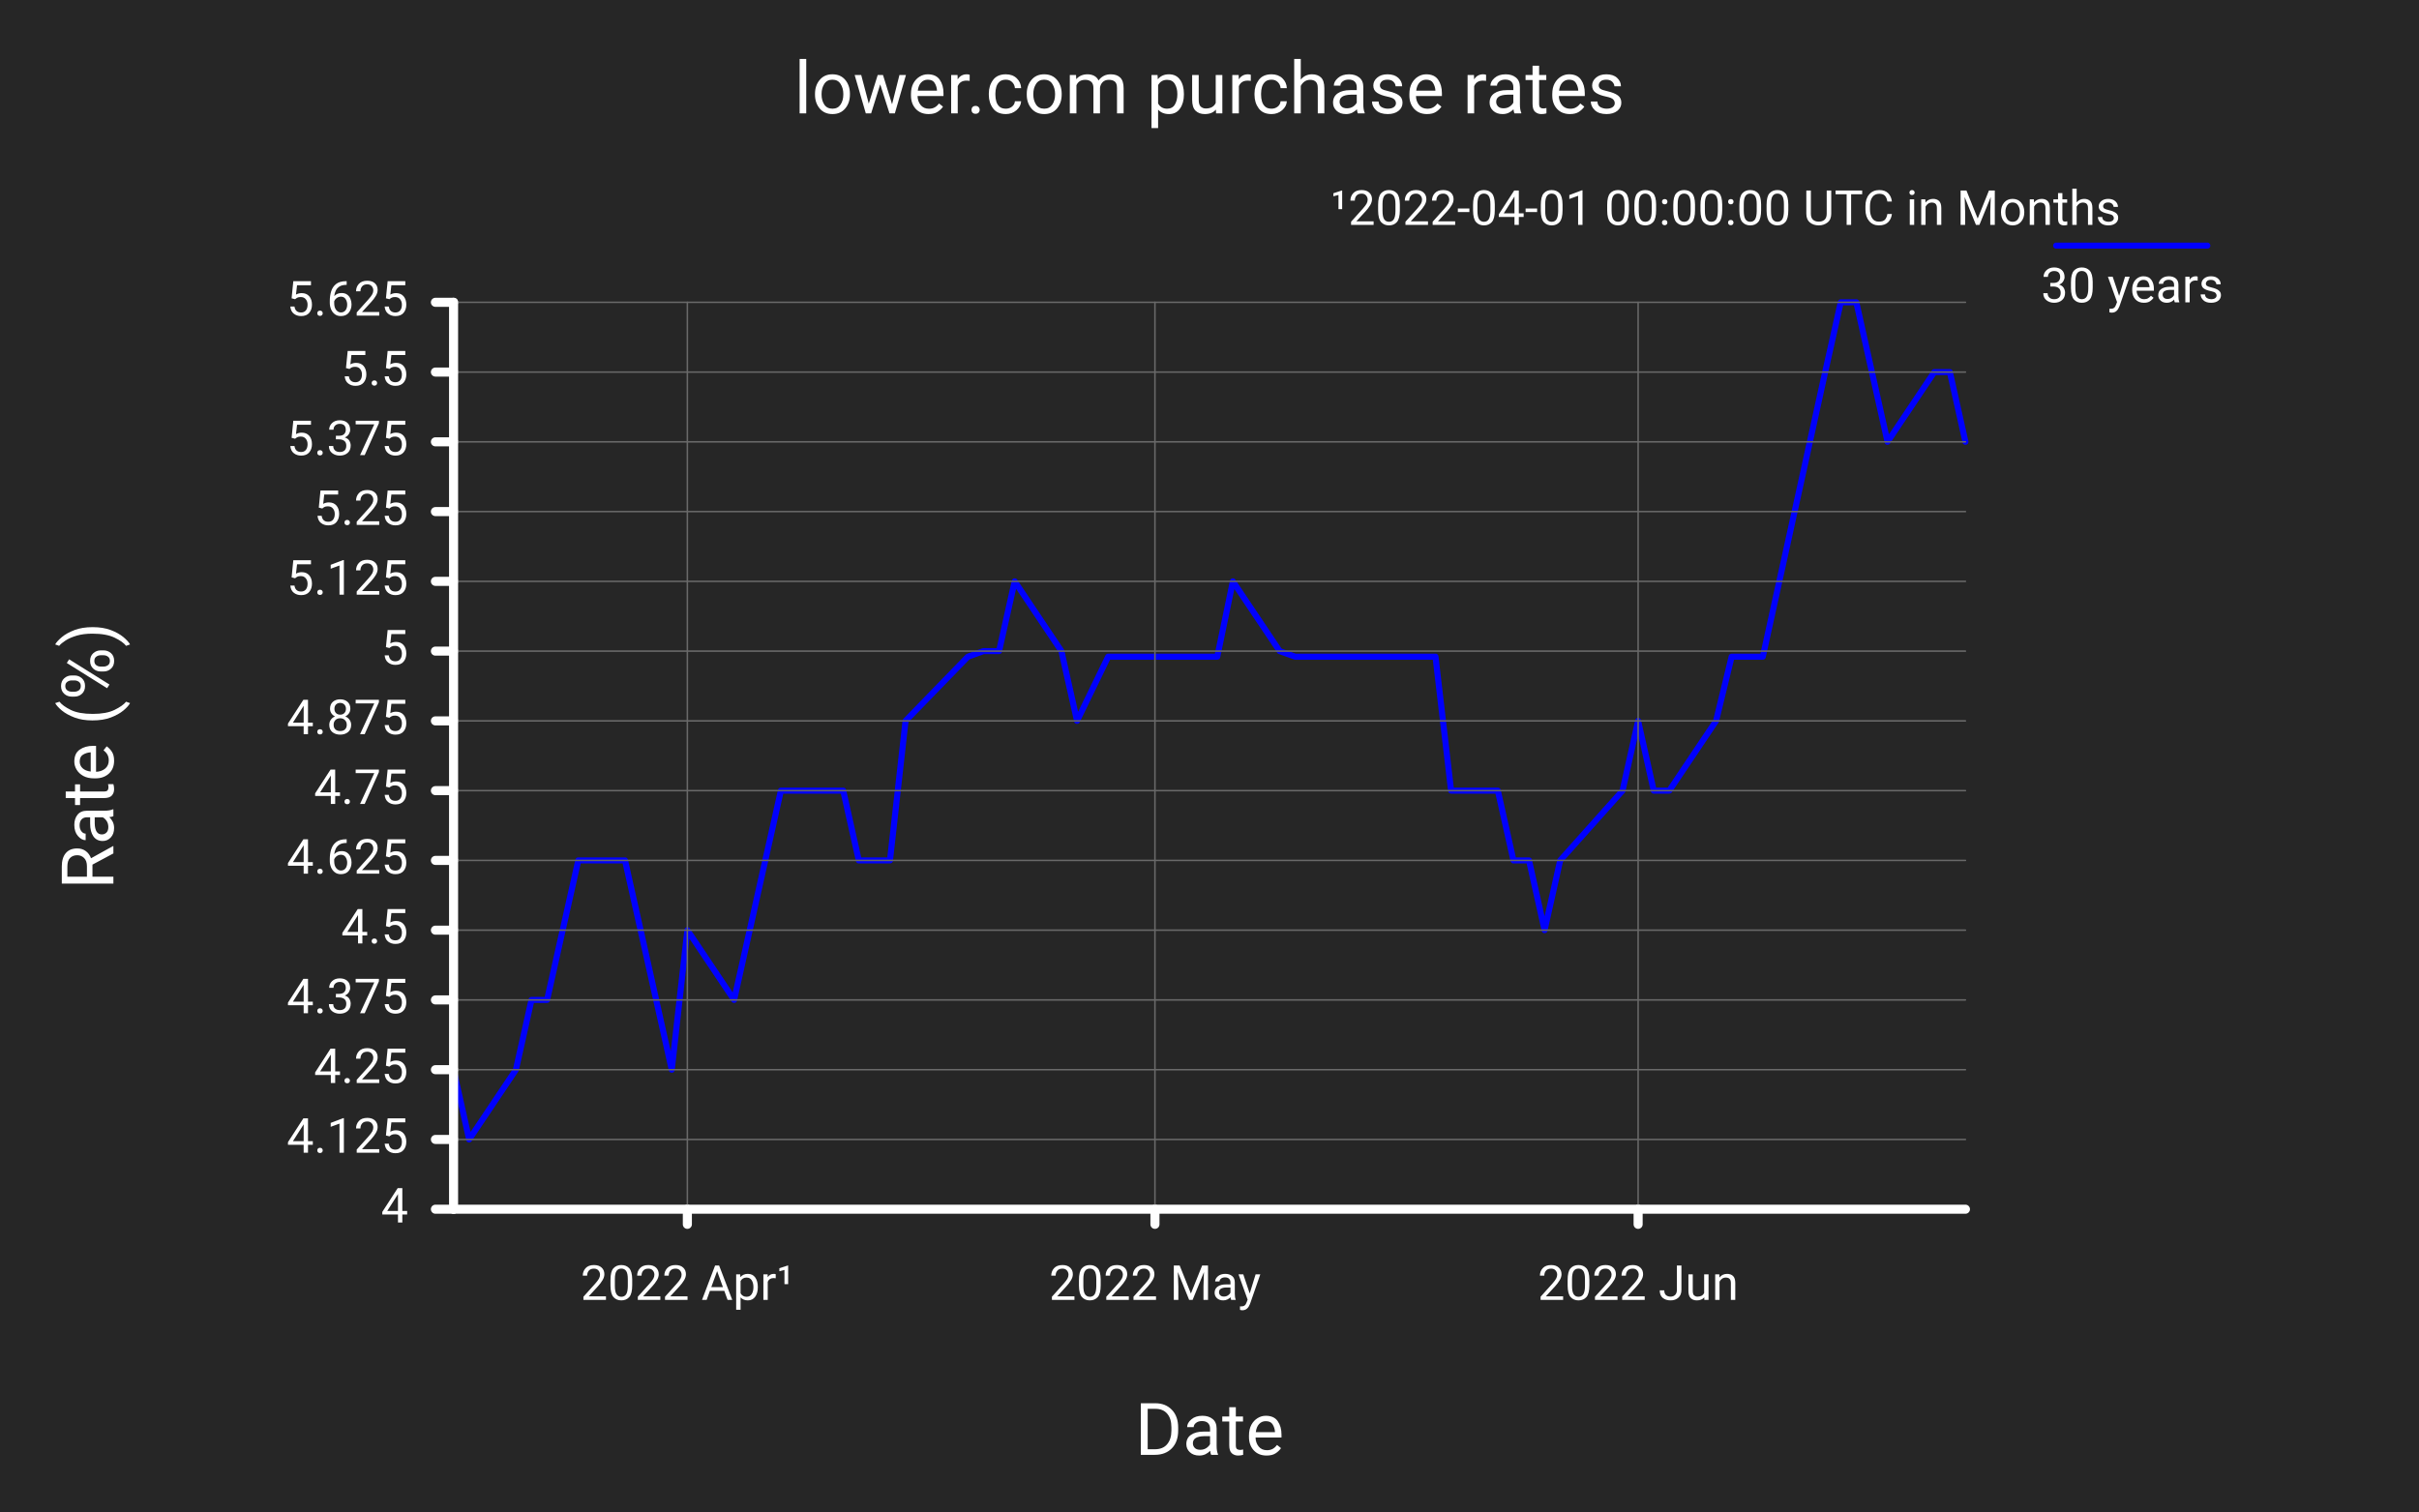
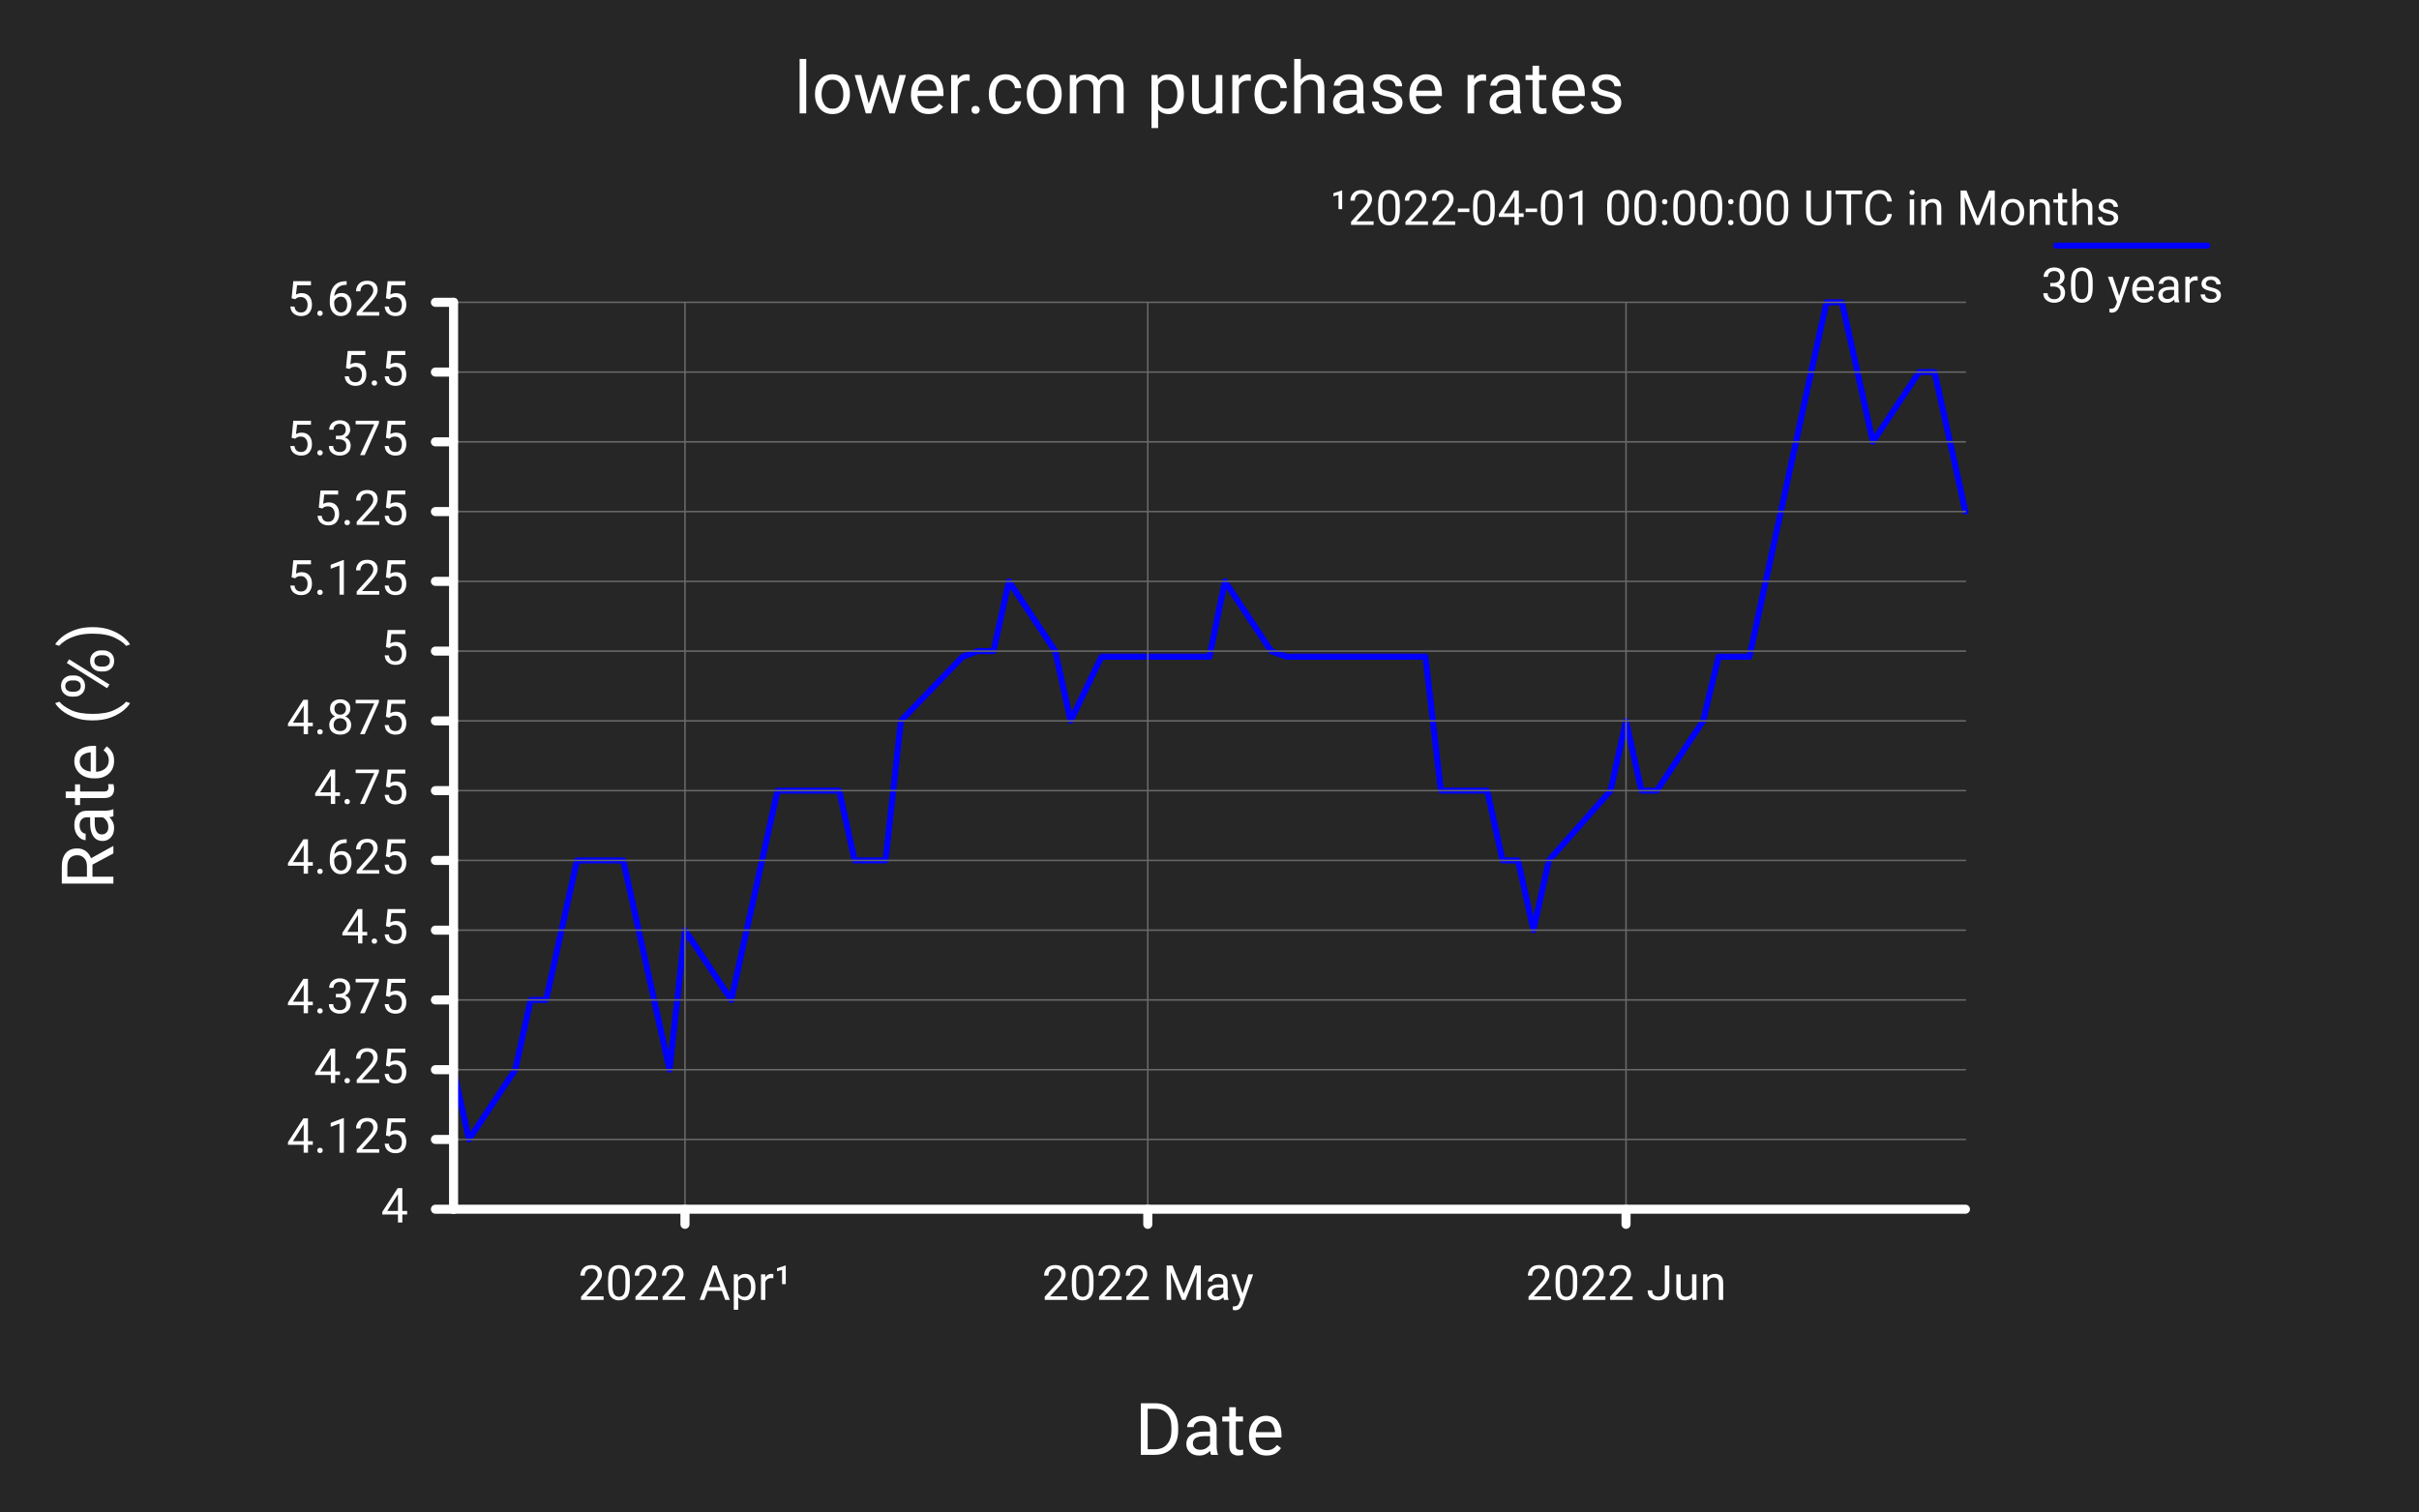
<svg xmlns="http://www.w3.org/2000/svg" class="poloto" width="800" height="500" viewBox="0 0 800 500">
  <style>.poloto{stroke-linecap:round;stroke-linejoin:round;font-family:Roboto,sans-serif;font-size:16px;}.poloto_background{fill:#262626;}.poloto_scatter{stroke-width:7}.poloto_tick_line{stroke:dimgray;stroke-width:0.5}.poloto_line{stroke-width:2}.poloto_text{fill: white;}.poloto_axis_lines{stroke: white;stroke-width:3;fill:none;stroke-dasharray:none}.poloto_title{font-size:24px;dominant-baseline:start;text-anchor:middle;}.poloto_xname{font-size:24px;dominant-baseline:start;text-anchor:middle;}.poloto_yname{font-size:24px;dominant-baseline:start;text-anchor:middle;}.poloto0stroke{stroke:blue;}.poloto1stroke{stroke:red;}.poloto2stroke{stroke:green;}.poloto3stroke{stroke:gold;}.poloto4stroke{stroke:aqua;}.poloto5stroke{stroke:lime;}.poloto6stroke{stroke:orange;}.poloto7stroke{stroke:chocolate;}.poloto0fill{fill:blue;}.poloto1fill{fill:red;}.poloto2fill{fill:green;}.poloto3fill{fill:gold;}.poloto4fill{fill:aqua;}.poloto5fill{fill:lime;}.poloto6fill{fill:orange;}.poloto7fill{fill:chocolate;}</style>
  <circle r="1e5" class="poloto_background" />
  <text class="poloto_text poloto_legend_text" x="675" y="100">30 years</text>
  <line class="poloto_line poloto_legend_icon poloto0stroke poloto0legend" stroke="black" x1="680" x2="730" y1="81.25" y2="81.25" />
-   <path class="poloto_line poloto0stroke" fill="none" stroke="black" d=" M 150.00 353.85 L 155.15 376.92 L 170.62 353.85 L 175.77 330.77 L 180.93 330.77 L 180.93 330.77 L 191.24 284.62 L 206.70 284.62 L 211.86 307.69 L 217.01 330.77 L 222.16 353.85 L 227.32 307.69 L 242.78 330.77 L 247.94 307.69 L 253.09 284.62 L 258.25 261.54 L 263.40 261.54 L 278.87 261.54 L 284.02 284.62 L 289.18 284.62 L 294.33 284.62 L 299.48 238.46 L 320.10 217.23 L 325.26 215.38 L 330.41 215.38 L 335.57 192.31 L 351.03 215.38 L 356.19 238.46 L 366.49 217.23 L 371.65 217.23 L 387.11 217.23 L 392.27 217.23 L 397.42 217.23 L 402.58 217.23 L 407.73 192.31 L 423.20 215.38 L 428.35 217.23 L 428.35 217.23 L 433.51 217.23 L 438.66 217.23 L 443.81 217.23 L 459.28 217.23 L 464.43 217.23 L 469.59 217.23 L 469.59 217.23 L 474.74 217.23 L 479.90 261.54 L 495.36 261.54 L 500.52 284.62 L 505.67 284.62 L 510.82 307.69 L 515.98 284.62 L 536.60 261.54 L 541.75 238.46 L 546.91 261.54 L 552.06 261.54 L 567.53 238.46 L 572.68 217.23 L 577.84 217.23 L 582.99 217.23 L 603.61 123.08 L 608.76 100.00 L 613.92 100.00 L 619.07 123.08 L 624.23 146.15 L 639.69 123.08 L 644.85 123.08 L 650.00 146.15" />
+   <path class="poloto_line poloto0stroke" fill="none" stroke="black" d=" M 150.00 353.85 L 155.10 376.92 L 170.41 353.85 L 175.51 330.77 L 180.61 330.77 L 180.61 330.77 L 190.82 284.62 L 206.12 284.62 L 211.22 307.69 L 216.33 330.77 L 221.43 353.85 L 226.53 307.69 L 241.84 330.77 L 246.94 307.69 L 252.04 284.62 L 257.14 261.54 L 262.24 261.54 L 277.55 261.54 L 282.65 284.62 L 287.76 284.62 L 292.86 284.62 L 297.96 238.46 L 318.37 217.23 L 323.47 215.38 L 328.57 215.38 L 333.67 192.31 L 348.98 215.38 L 354.08 238.46 L 364.29 217.23 L 369.39 217.23 L 384.69 217.23 L 389.80 217.23 L 394.90 217.23 L 400.00 217.23 L 405.10 192.31 L 420.41 215.38 L 425.51 217.23 L 425.51 217.23 L 430.61 217.23 L 435.71 217.23 L 440.82 217.23 L 456.12 217.23 L 461.22 217.23 L 466.33 217.23 L 466.33 217.23 L 471.43 217.23 L 476.53 261.54 L 491.84 261.54 L 496.94 284.62 L 502.04 284.62 L 507.14 307.69 L 512.24 284.62 L 532.65 261.54 L 537.76 238.46 L 542.86 261.54 L 547.96 261.54 L 563.27 238.46 L 568.37 217.23 L 573.47 217.23 L 578.57 217.23 L 598.98 123.08 L 604.08 100.00 L 609.18 100.00 L 614.29 123.08 L 619.39 146.15 L 634.69 123.08 L 639.80 123.08 L 644.90 146.15 L 650.00 169.23" />
  <text class="poloto_labels poloto_text poloto_title" x="400" y="37.5">lower.com purchase rates</text>
  <text class="poloto_labels poloto_text poloto_xname" x="400" y="481.25">Date</text>
  <text class="poloto_labels poloto_text poloto_yname" transform="rotate(-90,37.5,250)" x="37.5" y="250">Rate (%)</text>
  <text class="poloto_tick_labels poloto_text" dominant-baseline="middle" text-anchor="start" x="150" y="70" />
  <line class="poloto_axis_lines" stroke="black" x1="150" x2="144" y1="400" y2="400" />
  <line class="poloto_tick_line" stroke="black" x1="150" x2="650" y1="400" y2="400" />
  <text class="poloto_tick_labels poloto_text" dominant-baseline="middle" text-anchor="end" x="135" y="400">4</text>
  <line class="poloto_axis_lines" stroke="black" x1="150" x2="144" y1="376.923" y2="376.923" />
  <line class="poloto_tick_line" stroke="black" x1="150" x2="650" y1="376.923" y2="376.923" />
  <text class="poloto_tick_labels poloto_text" dominant-baseline="middle" text-anchor="end" x="135" y="376.923">4.125</text>
  <line class="poloto_axis_lines" stroke="black" x1="150" x2="144" y1="353.846" y2="353.846" />
  <line class="poloto_tick_line" stroke="black" x1="150" x2="650" y1="353.846" y2="353.846" />
  <text class="poloto_tick_labels poloto_text" dominant-baseline="middle" text-anchor="end" x="135" y="353.846">4.25</text>
  <line class="poloto_axis_lines" stroke="black" x1="150" x2="144" y1="330.769" y2="330.769" />
  <line class="poloto_tick_line" stroke="black" x1="150" x2="650" y1="330.769" y2="330.769" />
  <text class="poloto_tick_labels poloto_text" dominant-baseline="middle" text-anchor="end" x="135" y="330.769">4.375</text>
  <line class="poloto_axis_lines" stroke="black" x1="150" x2="144" y1="307.692" y2="307.692" />
  <line class="poloto_tick_line" stroke="black" x1="150" x2="650" y1="307.692" y2="307.692" />
  <text class="poloto_tick_labels poloto_text" dominant-baseline="middle" text-anchor="end" x="135" y="307.692">4.5</text>
  <line class="poloto_axis_lines" stroke="black" x1="150" x2="144" y1="284.615" y2="284.615" />
  <line class="poloto_tick_line" stroke="black" x1="150" x2="650" y1="284.615" y2="284.615" />
  <text class="poloto_tick_labels poloto_text" dominant-baseline="middle" text-anchor="end" x="135" y="284.615">4.625</text>
  <line class="poloto_axis_lines" stroke="black" x1="150" x2="144" y1="261.538" y2="261.538" />
  <line class="poloto_tick_line" stroke="black" x1="150" x2="650" y1="261.538" y2="261.538" />
  <text class="poloto_tick_labels poloto_text" dominant-baseline="middle" text-anchor="end" x="135" y="261.538">4.75</text>
  <line class="poloto_axis_lines" stroke="black" x1="150" x2="144" y1="238.462" y2="238.462" />
  <line class="poloto_tick_line" stroke="black" x1="150" x2="650" y1="238.462" y2="238.462" />
  <text class="poloto_tick_labels poloto_text" dominant-baseline="middle" text-anchor="end" x="135" y="238.462">4.875</text>
  <line class="poloto_axis_lines" stroke="black" x1="150" x2="144" y1="215.385" y2="215.385" />
  <line class="poloto_tick_line" stroke="black" x1="150" x2="650" y1="215.385" y2="215.385" />
  <text class="poloto_tick_labels poloto_text" dominant-baseline="middle" text-anchor="end" x="135" y="215.385">5</text>
  <line class="poloto_axis_lines" stroke="black" x1="150" x2="144" y1="192.308" y2="192.308" />
  <line class="poloto_tick_line" stroke="black" x1="150" x2="650" y1="192.308" y2="192.308" />
  <text class="poloto_tick_labels poloto_text" dominant-baseline="middle" text-anchor="end" x="135" y="192.308">5.125</text>
  <line class="poloto_axis_lines" stroke="black" x1="150" x2="144" y1="169.231" y2="169.231" />
  <line class="poloto_tick_line" stroke="black" x1="150" x2="650" y1="169.231" y2="169.231" />
  <text class="poloto_tick_labels poloto_text" dominant-baseline="middle" text-anchor="end" x="135" y="169.231">5.25</text>
  <line class="poloto_axis_lines" stroke="black" x1="150" x2="144" y1="146.154" y2="146.154" />
  <line class="poloto_tick_line" stroke="black" x1="150" x2="650" y1="146.154" y2="146.154" />
  <text class="poloto_tick_labels poloto_text" dominant-baseline="middle" text-anchor="end" x="135" y="146.154">5.375</text>
  <line class="poloto_axis_lines" stroke="black" x1="150" x2="144" y1="123.077" y2="123.077" />
  <line class="poloto_tick_line" stroke="black" x1="150" x2="650" y1="123.077" y2="123.077" />
  <text class="poloto_tick_labels poloto_text" dominant-baseline="middle" text-anchor="end" x="135" y="123.077">5.5</text>
  <line class="poloto_axis_lines" stroke="black" x1="150" x2="144" y1="100" y2="100" />
  <line class="poloto_tick_line" stroke="black" x1="150" x2="650" y1="100" y2="100" />
  <text class="poloto_tick_labels poloto_text" dominant-baseline="middle" text-anchor="end" x="135" y="100">5.625</text>
  <text class="poloto_tick_labels poloto_text" dominant-baseline="middle" text-anchor="start" x="440" y="70">¹2022-04-01 00:00:00 UTC in Months</text>
-   <line class="poloto_axis_lines" stroke="black" x1="227.32" x2="227.32" y1="400" y2="405" />
-   <line class="poloto_tick_line" stroke="black" x1="227.32" x2="227.32" y1="400" y2="100" />
-   <text class="poloto_tick_labels poloto_text" dominant-baseline="start" text-anchor="middle" x="227.32" y="430">2022 Apr¹</text>
-   <line class="poloto_axis_lines" stroke="black" x1="381.959" x2="381.959" y1="400" y2="405" />
-   <line class="poloto_tick_line" stroke="black" x1="381.959" x2="381.959" y1="400" y2="100" />
-   <text class="poloto_tick_labels poloto_text" dominant-baseline="start" text-anchor="middle" x="381.959" y="430">2022 May</text>
-   <line class="poloto_axis_lines" stroke="black" x1="541.753" x2="541.753" y1="400" y2="405" />
-   <line class="poloto_tick_line" stroke="black" x1="541.753" x2="541.753" y1="400" y2="100" />
-   <text class="poloto_tick_labels poloto_text" dominant-baseline="start" text-anchor="middle" x="541.753" y="430">2022 Jun</text>
+   <line class="poloto_axis_lines" stroke="black" x1="226.531" x2="226.531" y1="400" y2="405" />
+   <line class="poloto_tick_line" stroke="black" x1="226.531" x2="226.531" y1="400" y2="100" />
+   <text class="poloto_tick_labels poloto_text" dominant-baseline="start" text-anchor="middle" x="226.531" y="430">2022 Apr¹</text>
+   <line class="poloto_axis_lines" stroke="black" x1="379.592" x2="379.592" y1="400" y2="405" />
+   <line class="poloto_tick_line" stroke="black" x1="379.592" x2="379.592" y1="400" y2="100" />
+   <text class="poloto_tick_labels poloto_text" dominant-baseline="start" text-anchor="middle" x="379.592" y="430">2022 May</text>
+   <line class="poloto_axis_lines" stroke="black" x1="537.755" x2="537.755" y1="400" y2="405" />
+   <line class="poloto_tick_line" stroke="black" x1="537.755" x2="537.755" y1="400" y2="100" />
+   <text class="poloto_tick_labels poloto_text" dominant-baseline="start" text-anchor="middle" x="537.755" y="430">2022 Jun</text>
  <path stroke="black" fill="none" class="poloto_axis_lines" d=" M 150 400 L 650 400" />
  <path stroke="black" fill="none" class="poloto_axis_lines" d=" M 150 400 L 150 100" />
</svg>
